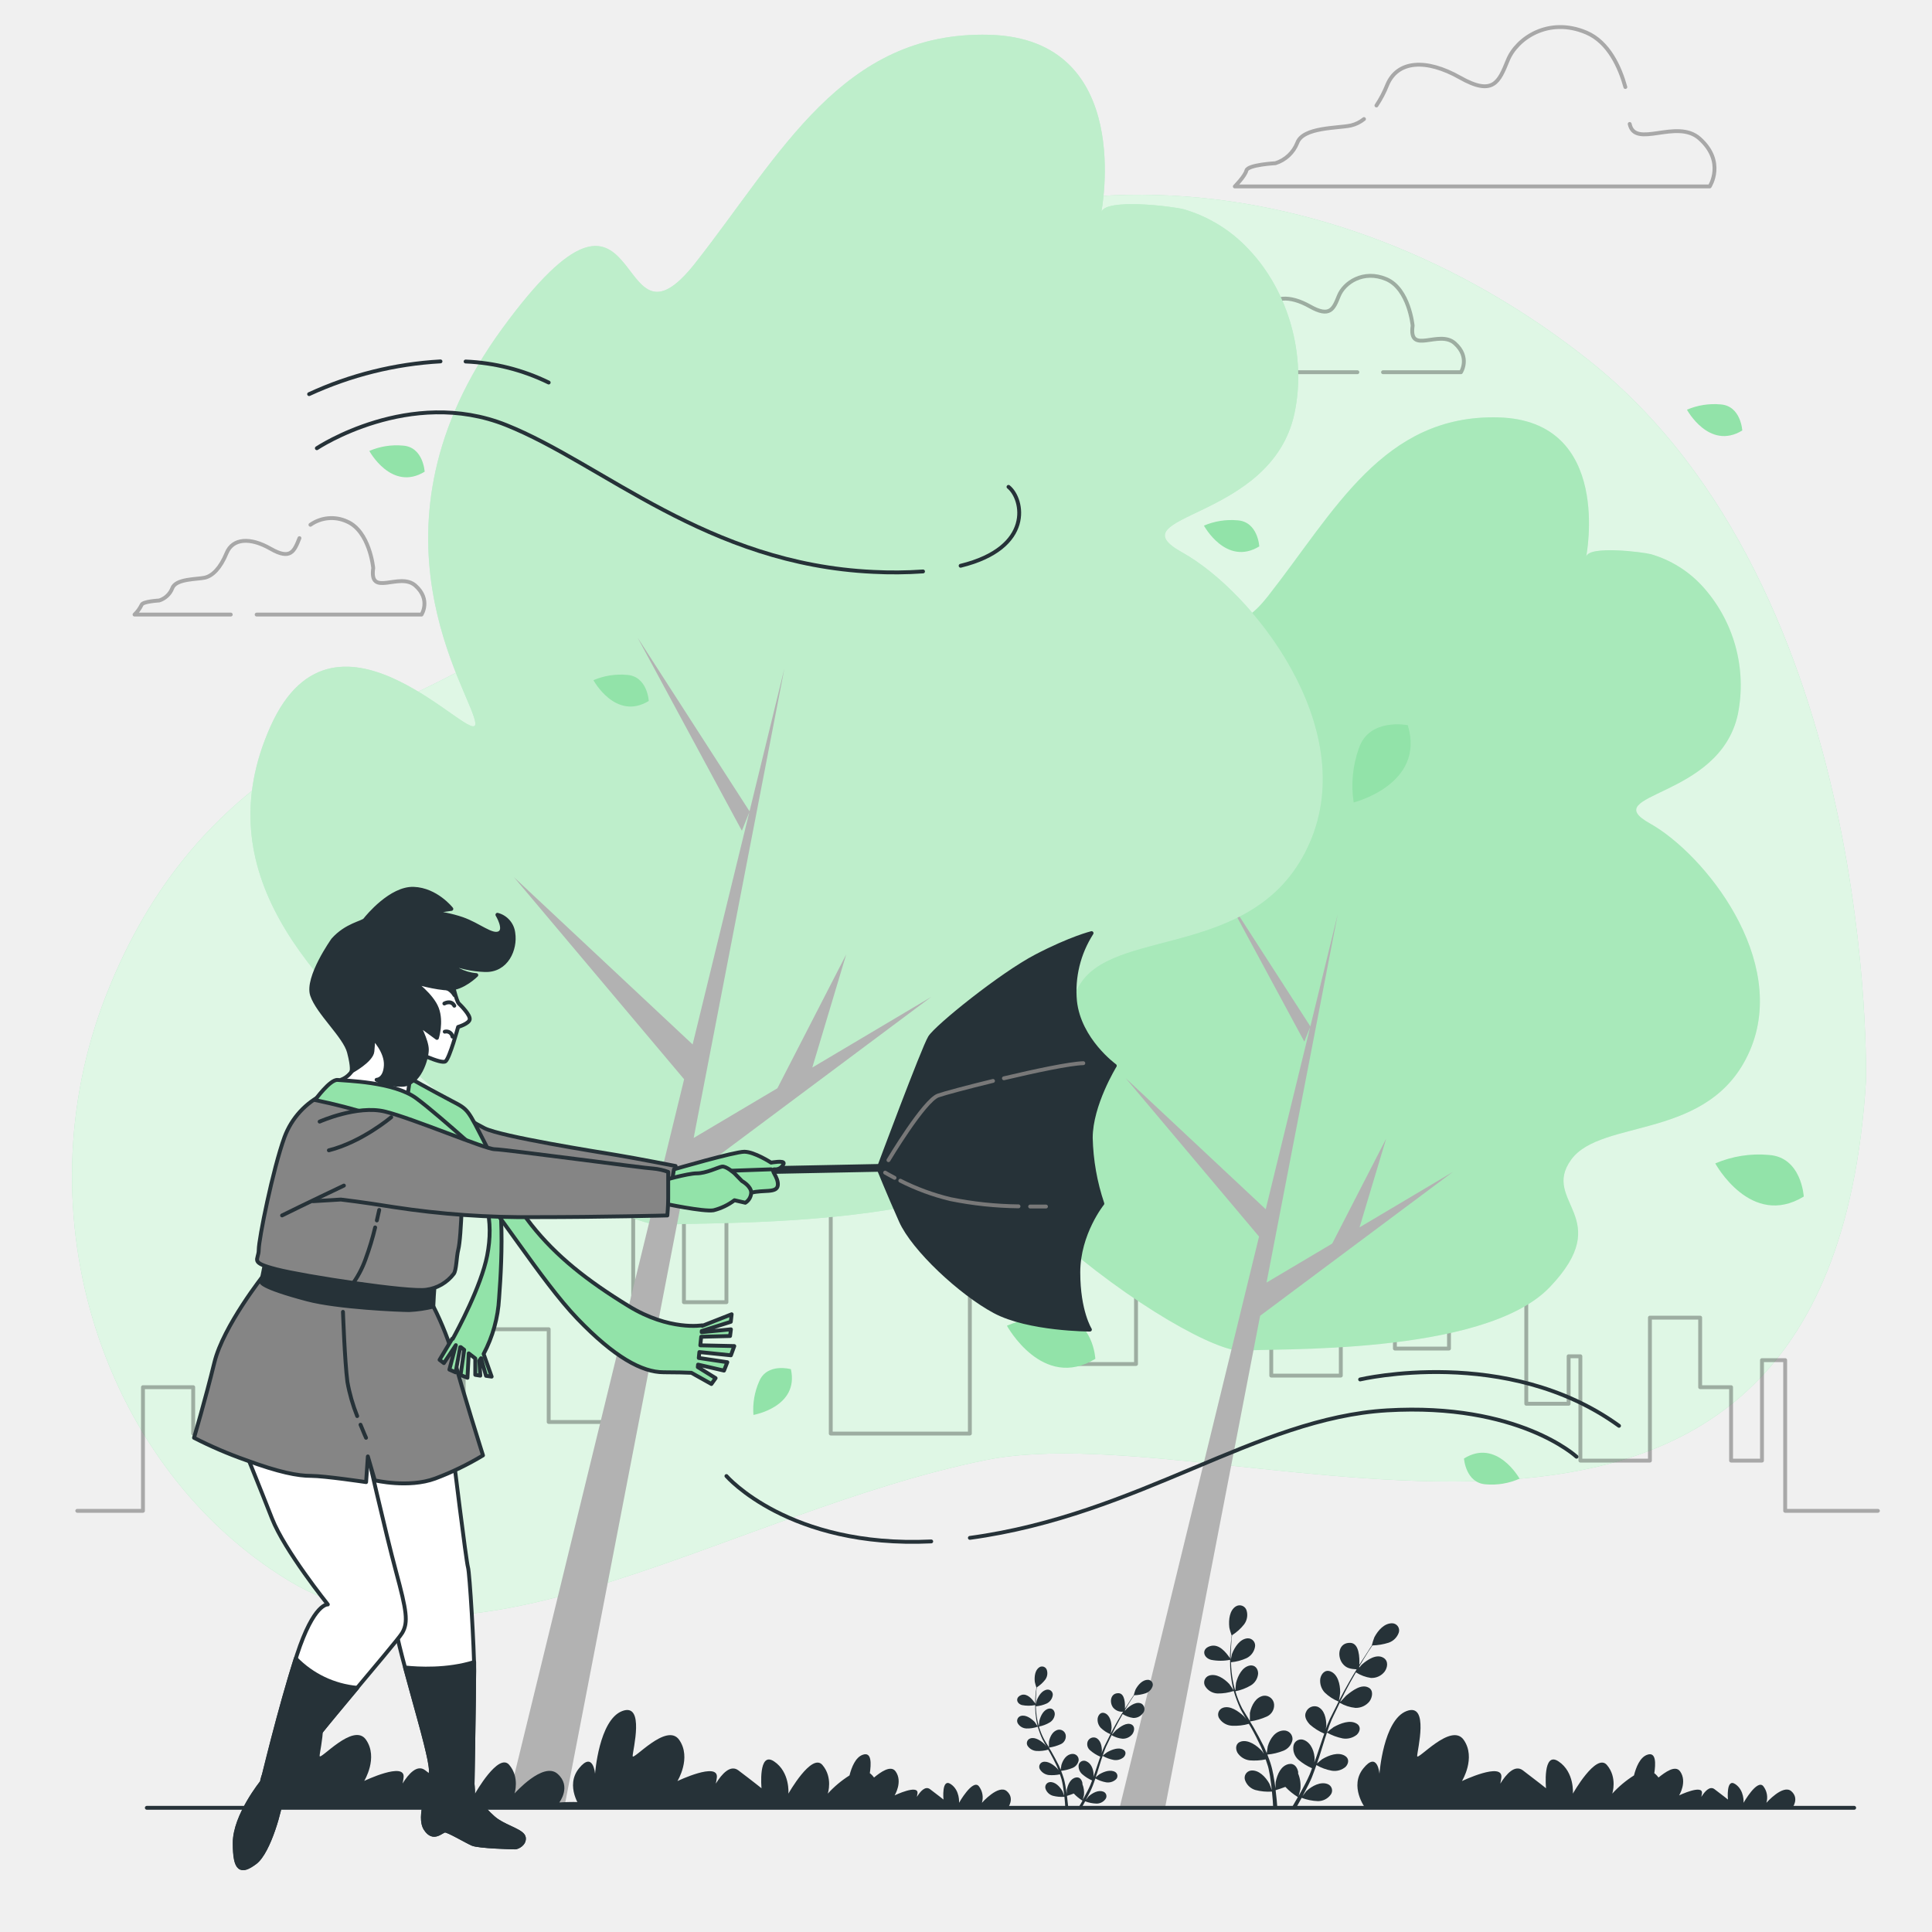
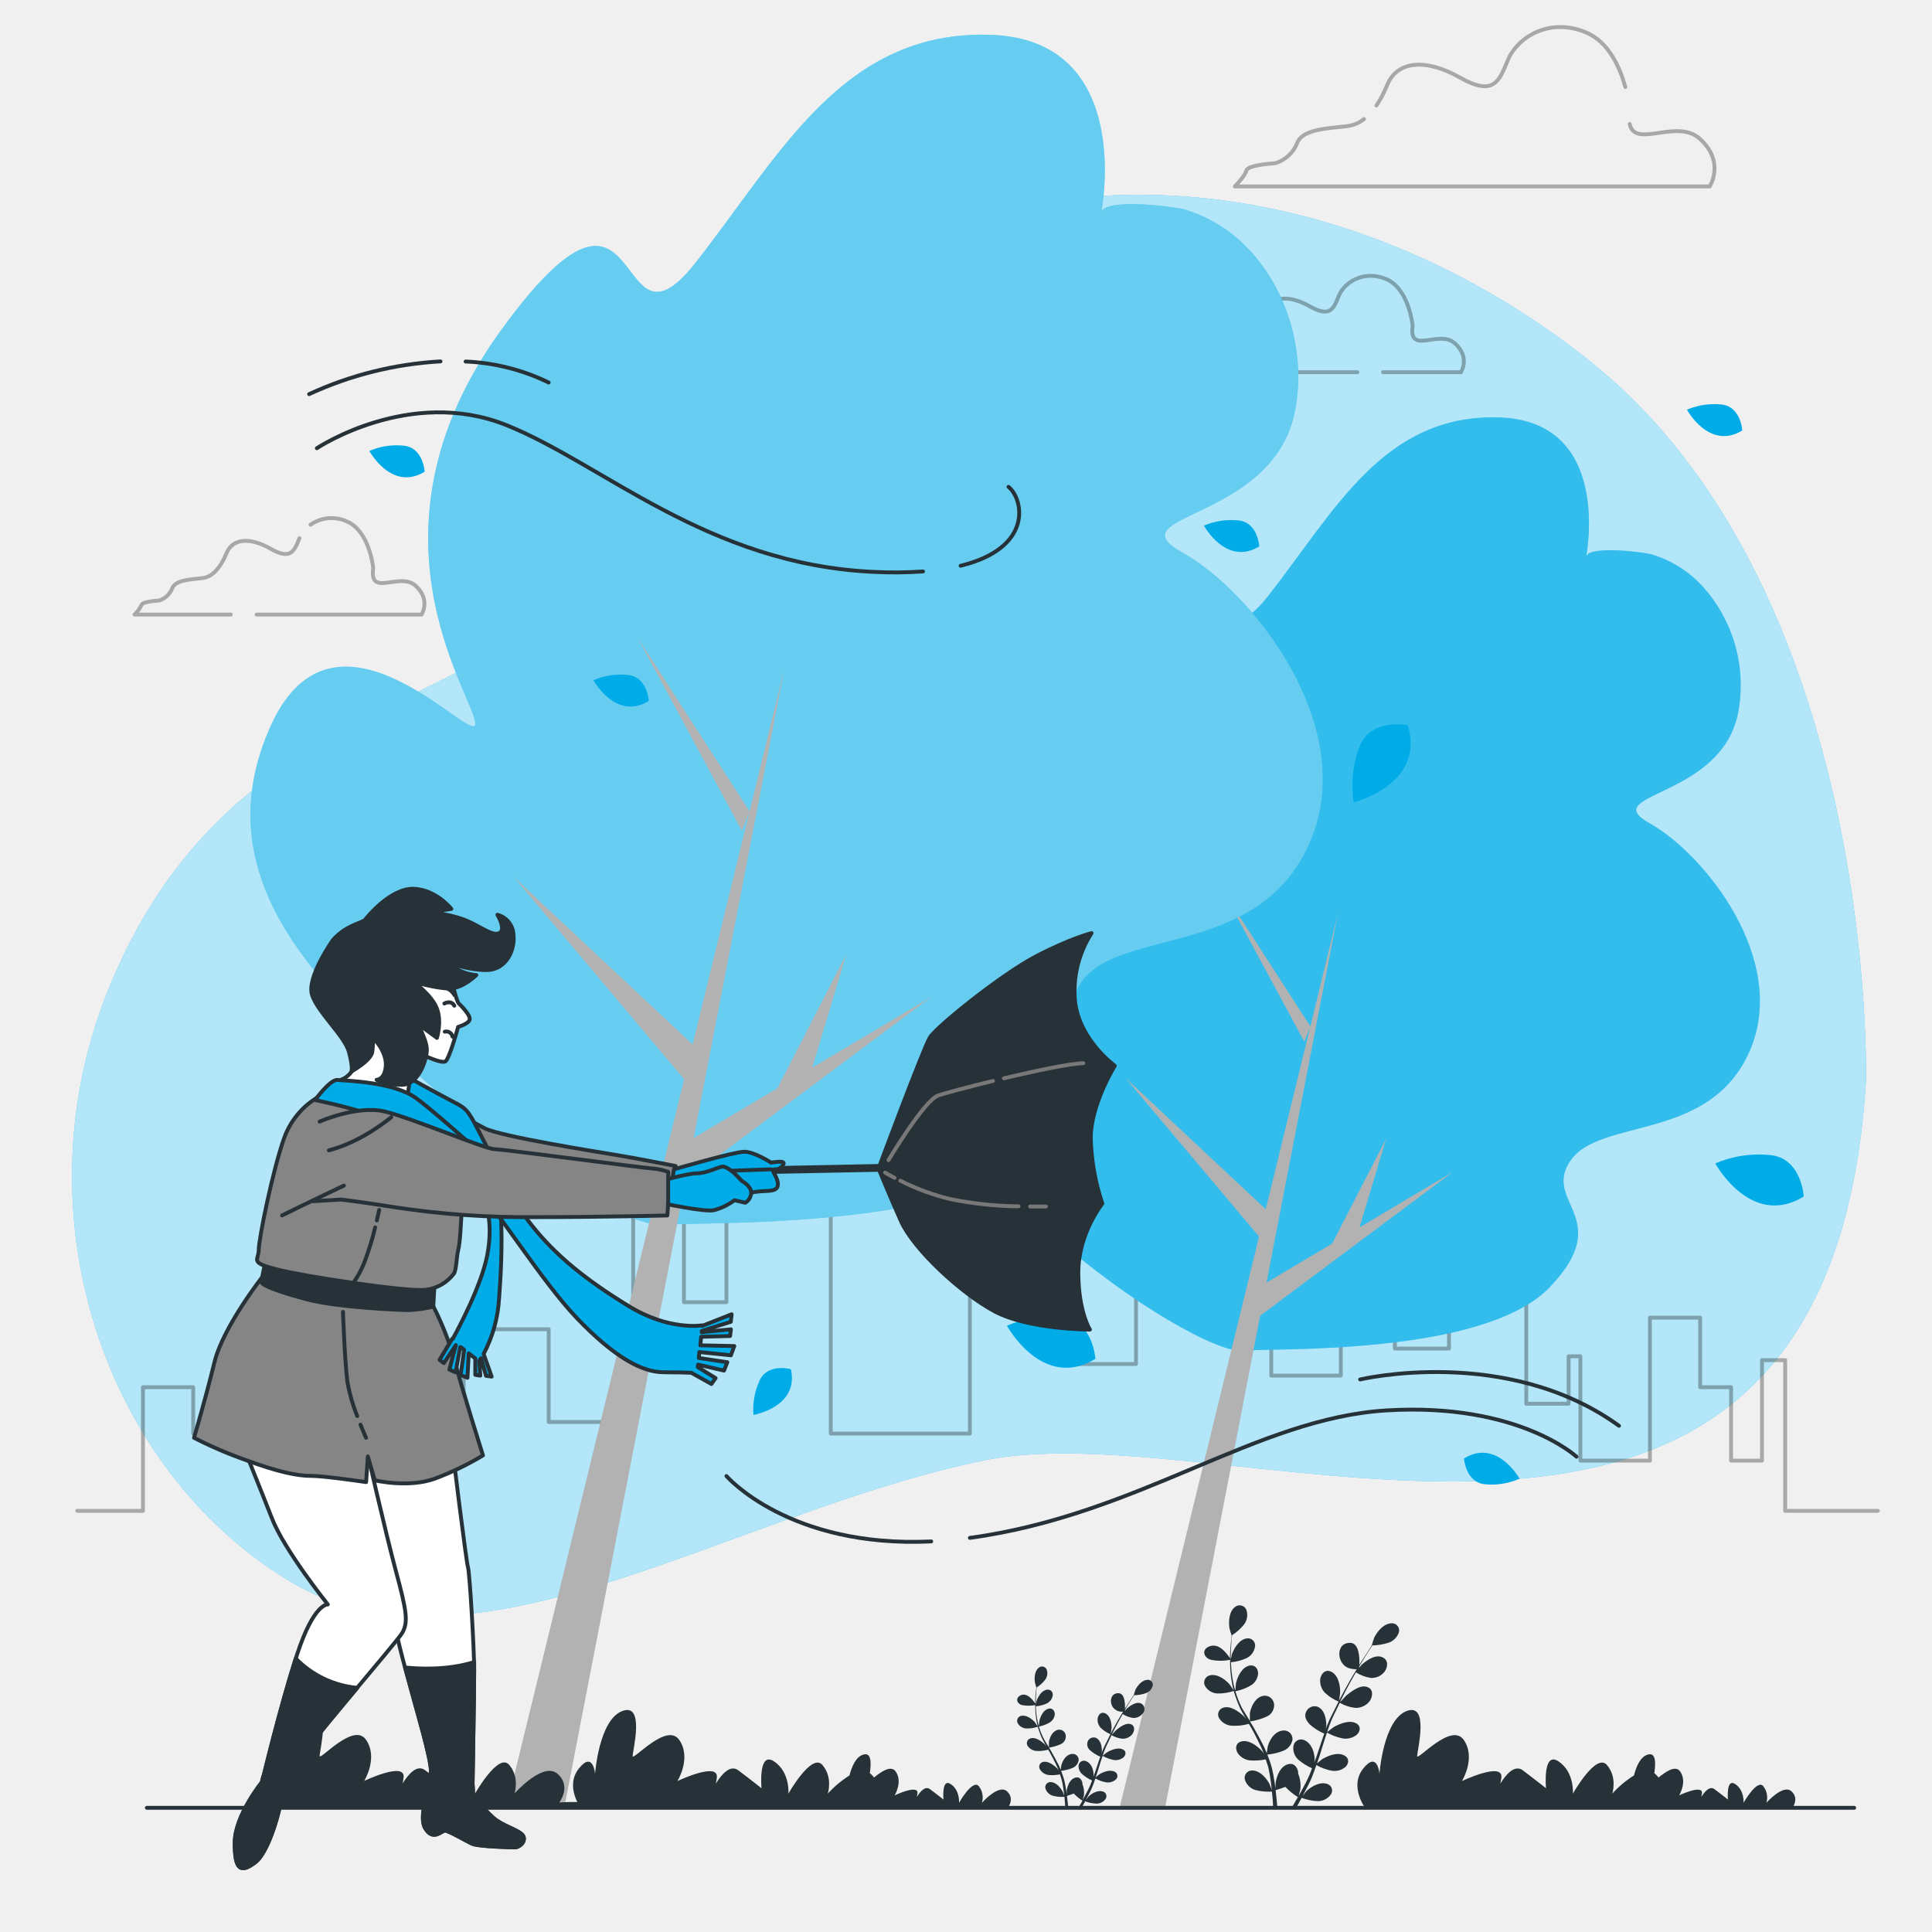
<svg xmlns="http://www.w3.org/2000/svg" viewBox="0 0 500 500">
  <g id="freepik--background-simple--inject-29">
-     <path d="M482.9,279.86S486.16,153,411.39,93.41c-66-52.57-158.54-62.14-222.49.6-22.79,22.35-35.79,60.67-64.08,76.46-31.73,17.71-74.37,29.12-97.16,86.61S27,380,74.61,409s114.93-17.79,180.33-31.11S473.08,437.41,482.9,279.86Z" style="fill:#92E3A9" />
+     <path d="M482.9,279.86S486.16,153,411.39,93.41c-66-52.57-158.54-62.14-222.49.6-22.79,22.35-35.79,60.67-64.08,76.46-31.73,17.71-74.37,29.12-97.16,86.61S27,380,74.61,409s114.93-17.79,180.33-31.11S473.08,437.41,482.9,279.86Z" style="fill:#00ace8" />
    <path d="M482.9,279.86S486.16,153,411.39,93.41c-66-52.57-158.54-62.14-222.49.6-22.79,22.35-35.79,60.67-64.08,76.46-31.73,17.71-74.37,29.12-97.16,86.61S27,380,74.61,409s114.93-17.79,180.33-31.11S473.08,437.41,482.9,279.86Z" style="fill:#fff;opacity:0.7" />
  </g>
  <g id="freepik--Buildings--inject-29">
    <polyline points="20 391 37 391 37 359 50 359 50 371 63 371 63 350 93 350 93 369 120 369 120 344 142 344 142 368 163.87 368 163.87 315 177 315 177 337 188 337 188 306 215 306 215 371 251 371 251 328 274 328 274 353 294 353 294 320 329 320 329 356 347 356 347 335 361 335 361 349 375 349 375 332 383 332 383 315 395 315 395 363.29 405.96 363.29 405.96 351 409 351 409 378 427 378 427 341 440 341 440 359 448 359 448 378 456 378 456 352 462 352 462 391 486 391" style="fill:none;stroke:#000;stroke-linecap:round;stroke-linejoin:round;opacity:0.3" />
  </g>
  <g id="freepik--Clouds--inject-29">
    <g style="opacity:0.3">
      <path d="M353,30.81a8.48,8.48,0,0,1-3.37,1.66c-3.38.75-12.4.38-13.9,4.51a9,9,0,0,1-5.64,5.26s-7.14.38-7.52,1.88-3,4.13-3,4.13H442.47s4.13-6.38-2.64-12.4c-5.91-5.26-16.72,2.72-18.07-3.77" style="fill:none;stroke:#000;stroke-linecap:round;stroke-linejoin:round" />
      <path d="M420.64,22.52c-1.37-4.95-4.25-11.62-10.12-14.1-9.77-4.13-18,1.51-20.29,7.14s-3.75,9.4-12.4,4.51S361.67,15.56,359,22a28.63,28.63,0,0,1-2.78,5.3" style="fill:none;stroke:#000;stroke-linecap:round;stroke-linejoin:round" />
      <path d="M66.42,159.05h42.67s2.5-3.87-1.59-7.5-12,3.18-10.91-4.55c0,0-.91-9.55-6.82-12.05a9.5,9.5,0,0,0-9.43.86" style="fill:none;stroke:#000;stroke-linecap:round;stroke-linejoin:round" />
      <path d="M77.5,139.27C76.14,142.68,75.23,145,70,142s-9.77-2.73-11.36,1.14S55,149.05,53,149.5s-7.5.23-8.41,2.73a5.4,5.4,0,0,1-3.4,3.18s-4.32.23-4.55,1.14a8.94,8.94,0,0,1-1.82,2.5H59.72" style="fill:none;stroke:#000;stroke-linecap:round;stroke-linejoin:round" />
      <path d="M357.93,96.33h20.16s2.5-3.86-1.6-7.5-12,3.19-10.9-4.54c0,0-.91-9.55-6.82-12.05s-10.91.91-12.28,4.32-2.27,5.68-7.5,2.73-9.77-2.73-11.36,1.13S324,86.33,322,86.79s-7.5.22-8.41,2.72a5.42,5.42,0,0,1-3.41,3.19s-4.32.22-4.55,1.13a8.59,8.59,0,0,1-1.82,2.5h47.48" style="fill:none;stroke:#000;stroke-linecap:round;stroke-linejoin:round" />
    </g>
  </g>
  <g id="freepik--Trees--inject-29">
-     <path d="M410.5,144.09s7.06-35.29-22.74-36.07-42.35,24.31-59.61,46.27-9.41-27.45-39.21,13.33-6.28,73.72-5.49,80-28.24-29-41.57.78,8.63,51.77,29.8,70.59,43.92,31.37,50.2,30.58,62,1.57,79.21-16.47-2.35-22,5.49-32.93,36.08-4.71,46.27-28.24S441.09,221,427,213.11s18-6.27,22.75-28.24a38.09,38.09,0,0,0-9.37-33.38,29.12,29.12,0,0,0-13.06-8.05C425.25,142.88,411.1,141.08,410.5,144.09Z" style="fill:#92E3A9" />
+     <path d="M410.5,144.09s7.06-35.29-22.74-36.07-42.35,24.31-59.61,46.27-9.41-27.45-39.21,13.33-6.28,73.72-5.49,80-28.24-29-41.57.78,8.63,51.77,29.8,70.59,43.92,31.37,50.2,30.58,62,1.57,79.21-16.47-2.35-22,5.49-32.93,36.08-4.71,46.27-28.24S441.09,221,427,213.11s18-6.27,22.75-28.24a38.09,38.09,0,0,0-9.37-33.38,29.12,29.12,0,0,0-13.06-8.05C425.25,142.88,411.1,141.08,410.5,144.09Z" style="fill:#00ace8" />
    <path d="M410.5,144.09s7.06-35.29-22.74-36.07-42.35,24.31-59.61,46.27-9.41-27.45-39.21,13.33-6.28,73.72-5.49,80-28.24-29-41.57.78,8.63,51.77,29.8,70.59,43.92,31.37,50.2,30.58,62,1.57,79.21-16.47-2.35-22,5.49-32.93,36.08-4.71,46.27-28.24S441.09,221,427,213.11s18-6.27,22.75-28.24a38.09,38.09,0,0,0-9.37-33.38,29.12,29.12,0,0,0-13.06-8.05C425.25,142.88,411.1,141.08,410.5,144.09Z" style="fill:#fff;opacity:0.2" />
    <polygon points="375.99 303.3 351.85 317.64 358.74 294.68 344.77 321.84 327.78 331.93 346.19 236.64 339.12 265.63 316.39 230.37 337.56 269.58 339.07 265.81 327.57 312.95 291.29 278.99 325.84 320.02 289.72 468 301.49 468 326.12 340.52 375.99 303.3" style="fill:#b2b2b2" />
-     <path d="M285,55s9-45-29-46-54,31-76,59-12-35-50,17-8,94-7,102-36-37-53,1,11,66,38,90,56,40,64,39,79,2,101-21-3-28,7-42,46-6,59-36-15-65-33-75,23-8,29-36c3.17-14.79-1.43-31.6-11.93-42.57A37.14,37.14,0,0,0,306.4,54.17C303.81,53.45,285.77,51.16,285,55Z" style="fill:#92E3A9" />
+     <path d="M285,55s9-45-29-46-54,31-76,59-12-35-50,17-8,94-7,102-36-37-53,1,11,66,38,90,56,40,64,39,79,2,101-21-3-28,7-42,46-6,59-36-15-65-33-75,23-8,29-36c3.17-14.79-1.43-31.6-11.93-42.57A37.14,37.14,0,0,0,306.4,54.17C303.81,53.45,285.77,51.16,285,55Z" style="fill:#00ace8" />
    <path d="M285,55s9-45-29-46-54,31-76,59-12-35-50,17-8,94-7,102-36-37-53,1,11,66,38,90,56,40,64,39,79,2,101-21-3-28,7-42,46-6,59-36-15-65-33-75,23-8,29-36c3.17-14.79-1.43-31.6-11.93-42.57A37.14,37.14,0,0,0,306.4,54.17C303.81,53.45,285.77,51.16,285,55Z" style="fill:#fff;opacity:0.4" />
    <polygon points="241 258 210.22 276.28 219 247 201.19 281.64 179.52 294.5 203 173 193.98 209.97 165 165 192 215 193.92 210.2 179.25 270.3 133 227 177.05 279.31 131 468 146 468 177.41 305.46 241 258" style="fill:#b2b2b2" />
  </g>
  <g id="freepik--Plants--inject-29">
    <line x1="38" y1="467.86" x2="479.86" y2="467.86" style="fill:none;stroke:#263238;stroke-linecap:round;stroke-linejoin:round" />
    <path d="M313.42,429.56a12.78,12.78,0,0,0,4.93,0c0,1.08,0,2.05.11,3.15a31.67,31.67,0,0,0,.77,4.71s0,.05,0,0c-.17-.29-1-1.5-1.09-1.61-1.39-1.47-3.41-2.77-5.24-2.17a1.89,1.89,0,0,0-.92,2.88,3.92,3.92,0,0,0,3.12,1.75,12.47,12.47,0,0,0,4.19-.65,33.81,33.81,0,0,0,1.7,4.59c.42.87,1.06,1.83,1.51,2.69a7.16,7.16,0,0,0-.58-.73c-1.42-1.32-3.57-2.85-5.42-2.2a1.85,1.85,0,0,0-.88,2.87,4.16,4.16,0,0,0,3.23,1.78,13.6,13.6,0,0,0,4.36-.49l.59,1c.92,1.63,1.76,3.3,2.56,5,.28.59.49,1.17.71,1.76-.06-.11-.37-.61-.42-.66-1.31-1.49-3.6-3.09-5.5-2.52-1.36.42-1.49,1.78-.91,2.87a4.38,4.38,0,0,0,3.17,2,14.57,14.57,0,0,0,4.15-.25c.19.52.44,1.27.58,1.75a10.23,10.23,0,0,1,.28,1.21c.08.42.17.82.23,1.2.12.72.24,1.63.32,2.27s.12,1,.17,1.53c-.08-.3-.57-1.58-.63-1.69-1-1.79-2.77-3.58-4.72-3.39a1.89,1.89,0,0,0-1.53,2.62,4.05,4.05,0,0,0,2.66,2.43,13.4,13.4,0,0,0,4.26.4c.08.72.16,1.68.21,2.36s.07,1.08.1,1.7l1.08.11c-.05-.7-.08-1.14-.15-1.9s-.19-1.81-.29-2.63c.85-.26,1.69-.53,2.52-.86a15.54,15.54,0,0,0,3.24,2.64c-.39.69-.8,1.39-1.19,2.06-.22.36-.41.69-.62,1l1.14.12.37-.66c.44-.76.86-1.55,1.28-2.32a13.2,13.2,0,0,0,4.19.85,4.07,4.07,0,0,0,3.26-1.58,1.79,1.79,0,0,0-.74-2.84c-1.8-.69-4,.45-5.47,1.81-.09.08-.85,1.08-1,1.3l.52-1c.34-.69.72-1.37,1.07-2.07.17-.34.33-.72.51-1.08s.32-.75.47-1.13c.36-.89.66-1.83,1-2.74a12.33,12.33,0,0,0,4,1.46,4.38,4.38,0,0,0,3.56-1c.84-.88,1-2.19-.21-2.88-1.7-1-4.05-.17-5.83.88a16.16,16.16,0,0,0-1.35,1.13c.13-.53.37-1.08.55-1.64.51-1.62,1-3.26,1.52-4.88.16-.49.32-1,.5-1.48a13.78,13.78,0,0,0,4.06,1.51,4.62,4.62,0,0,0,3.66-.95c.89-.85,1.15-2.19-.08-2.9-1.7-1-4.11-.08-5.93.93-.14.08-1.4,1.06-1.66,1.3a30.92,30.92,0,0,1,1.16-3.21c.65-1.47,1.44-2.93,2.09-4.4a10,10,0,0,0,4.07,1.33,4.51,4.51,0,0,0,3.62-1.66c.78-1.07,1.12-2.91-.24-3.6-1.88-1-4.2.81-5.8,2.1-.11.09-1.17,1.3-1.41,1.52,0,0-.11,0-.09-.05.78-1.62,1.68-3.32,2.55-4.9.5-.92,1-1.73,1.49-2.61a9.74,9.74,0,0,0,3.89,1.45,4.22,4.22,0,0,0,3.55-1.65c.78-1.1,1-2.73-.27-3.54-1.81-1.13-4.15.43-5.63,1.73-.05.05-.59.69-.68.78a.68.68,0,0,1,0-.27,1.55,1.55,0,0,1,.15-.28c.69-1.16,1.47-2.45,2.18-3.56.4-.63.67-1,1.07-1.62a15.4,15.4,0,0,0,4.21-.71,4.24,4.24,0,0,0,2.61-2.57,1.84,1.84,0,0,0-1.72-2.46c-2,0-3.59,1.76-4.58,3.61a17.47,17.47,0,0,0-.66,2.08c0,.22.05,0,0,.06-.38.56-.66.94-1,1.53-.73,1.09-1.51,2.38-2.24,3.48.09-1.78,0-5.59-2.31-5.69-3.07-.14-3.51,3.37-2.08,5.29,1,1.35,2.24,1.46,3.7,1.57-.67,1.07-1.27,2.09-1.92,3.23-.89,1.57-1.83,3.25-2.66,4.88,0,0,0,.05,0,0,.09-.35.33-2,.32-2.17,0-2.13-.63-4.72-2.56-5.43-1.39-.51-2.35.65-2.59,1.89a4.43,4.43,0,0,0,1.13,3.58,11.28,11.28,0,0,0,3.6,2.35c-.7,1.52-1.53,3-2.26,4.52-.41.86-.72,1.71-1.06,2.57a7.94,7.94,0,0,0,.15-.81c0-1.9-.47-4.18-2.26-4.94a2.4,2.4,0,0,0-3,1.38c-.55,1.11.12,2.29,1,3.23a13.74,13.74,0,0,0,3.73,2.35c-.1.34-.24.67-.35,1-.57,1.6-1.07,3.23-1.63,4.83-.19.56-.42,1.1-.6,1.65,0-.12.09-.66.09-.72,0-2-.85-4.29-2.67-5.07a2,2,0,0,0-2.81,1.44A4,4,0,0,0,336,455.4a14.18,14.18,0,0,0,3.55,2.22c-.17.51-.44,1.21-.63,1.66s-.31.73-.5,1.1-.35.74-.53,1.07l-1.06,2c-.3.56-.47.87-.74,1.34.1-.32.43-1.58.45-1.73a8.47,8.47,0,0,0-.58-4.07c-.05-.15.05-.3,0-.45-.25-1.18-1-2.3-2.44-2-2,.42-2.95,2.61-3.37,4.62,0,.12-.08,1.37-.07,1.65-.06-.35-.09-.73-.15-1.12-.11-.77-.24-1.55-.38-2.34-.08-.38-.17-.79-.25-1.19s-.2-.81-.31-1.22c-.27-1-.66-1.92-1-2.86a14.75,14.75,0,0,0,4.17-1,3.79,3.79,0,0,0,2.33-2.8,2.19,2.19,0,0,0-2.33-2.43c-2.08.12-3.44,2-4.07,4.11,0,.14-.24,1.46-.26,1.76-.25-.56-.45-1.14-.74-1.72-.85-1.68-1.74-3.35-2.69-5-.3-.5-.62-1-.9-1.5a16.22,16.22,0,0,0,4.37-1.27,3.2,3.2,0,0,0,1.87-3.08,2.44,2.44,0,0,0-2.67-2.3c-2,.31-3.17,2.36-3.6,4.46,0,.15,0,1.72,0,2.07-.61-1-1.38-2.21-2-3.26a25.55,25.55,0,0,1-1.75-4.42,12.62,12.62,0,0,0,4-1.52,3.91,3.91,0,0,0,1.88-3.08c0-1.23-.83-2.32-2.2-2.05-1.89.38-3,2.53-3.52,4.49,0,.13-.15,1.52-.17,1.81,0,0-.09.08-.1,0a29.4,29.4,0,0,1-.87-4.64c-.1-.88-.13-1.65-.16-2.52a12.35,12.35,0,0,0,4-1.05,4,4,0,0,0,2.2-2.86,1.86,1.86,0,0,0-1.95-2.28c-1.92.16-3.29,2.21-4,4.06,0,.1-.27,1.23-.31,1.47,0-.3,0-.75,0-1.07,0-1.19.08-2.45.17-3.59,0-.65.1-1.08.18-1.69a12.22,12.22,0,0,0,3.1-2.79,4.05,4.05,0,0,0,.66-3.55,1.87,1.87,0,0,0-2.79-1.11c-1.62,1-1.92,3.44-1.69,5.46,0,.17.47,1.81.57,2s.05,0,.05,0c-.05.6-.13,1-.19,1.63-.11,1.15-.22,2.4-.26,3.59,0,.22,0,.53,0,.73-1.1-1.62-2.82-3.68-4.93-3.18C310.84,426.59,311.31,429,313.42,429.56Z" style="fill:#263238" />
    <path d="M264.48,441.27a8.85,8.85,0,0,0,3.44,0c0,.75,0,1.42.07,2.2a23.36,23.36,0,0,0,.54,3.28,0,0,0,0,1,0,0c-.12-.2-.69-1.05-.76-1.12-1-1-2.38-1.94-3.66-1.52a1.32,1.32,0,0,0-.64,2,2.74,2.74,0,0,0,2.17,1.22,8.27,8.27,0,0,0,2.93-.46,23.37,23.37,0,0,0,1.19,3.21c.29.61.74,1.28,1.05,1.88-.05-.09-.37-.48-.4-.51-1-.92-2.5-2-3.79-1.54a1.3,1.3,0,0,0-.62,2,3,3,0,0,0,2.27,1.24,9.26,9.26,0,0,0,3-.34q.22.36.42.72c.64,1.14,1.23,2.3,1.78,3.47.2.42.35.82.5,1.23,0-.08-.26-.42-.29-.46-.92-1-2.51-2.15-3.84-1.76a1.3,1.3,0,0,0-.64,2,3.08,3.08,0,0,0,2.22,1.37,10.1,10.1,0,0,0,2.89-.18c.13.36.31.89.4,1.23a6.31,6.31,0,0,1,.2.84c.06.29.12.57.16.83.08.51.17,1.14.23,1.59s.08.69.11,1.07a11.85,11.85,0,0,0-.44-1.19c-.7-1.24-1.93-2.49-3.29-2.36a1.32,1.32,0,0,0-1.06,1.83,2.84,2.84,0,0,0,1.85,1.7,9.16,9.16,0,0,0,3,.27c.06.51.11,1.18.15,1.65s.05.75.07,1.19l.75.08c0-.49-.05-.8-.1-1.33s-.14-1.27-.21-1.83c.6-.18,1.19-.38,1.76-.61a11.15,11.15,0,0,0,2.26,1.85c-.27.47-.55,1-.83,1.43l-.43.74.8.08.26-.46c.3-.53.59-1.08.89-1.62a8.89,8.89,0,0,0,2.93.59,2.82,2.82,0,0,0,2.27-1.1,1.25,1.25,0,0,0-.52-2c-1.25-.48-2.78.31-3.82,1.27-.06.05-.59.74-.69.9l.36-.69.75-1.44c.12-.24.23-.5.35-.75s.23-.52.33-.79c.25-.62.46-1.28.68-1.91a8.62,8.62,0,0,0,2.76,1,3.07,3.07,0,0,0,2.49-.69,1.21,1.21,0,0,0-.15-2c-1.18-.67-2.83-.12-4.07.62a10.69,10.69,0,0,0-.94.78c.09-.37.25-.75.38-1.14.36-1.13.69-2.28,1.06-3.41.12-.34.23-.69.35-1a9.48,9.48,0,0,0,2.84,1.05,3.2,3.2,0,0,0,2.55-.66c.62-.59.8-1.53-.05-2-1.19-.68-2.88-.06-4.15.65-.09.05-1,.74-1.16.9a22.46,22.46,0,0,1,.82-2.24c.45-1,1-2,1.46-3.07a6.76,6.76,0,0,0,2.83.93,3.13,3.13,0,0,0,2.53-1.16c.55-.74.78-2-.16-2.51-1.32-.66-2.93.56-4.05,1.46-.08.06-.82.91-1,1.07,0,0-.08,0-.06,0,.54-1.13,1.18-2.31,1.78-3.42.35-.64.68-1.21,1-1.82a6.82,6.82,0,0,0,2.71,1,2.94,2.94,0,0,0,2.48-1.15,1.67,1.67,0,0,0-.19-2.47c-1.26-.79-2.89.3-3.92,1.21,0,0-.41.48-.48.54a.43.43,0,0,1,0-.19.93.93,0,0,1,.11-.19c.48-.82,1-1.71,1.52-2.49.28-.44.46-.72.75-1.13a10.46,10.46,0,0,0,2.93-.5,2.89,2.89,0,0,0,1.82-1.79,1.27,1.27,0,0,0-1.19-1.71c-1.37,0-2.51,1.23-3.2,2.51a11.89,11.89,0,0,0-.46,1.46c0,.15,0,0,0,0-.26.39-.46.66-.73,1.07-.51.76-1.06,1.65-1.56,2.43.06-1.25,0-3.91-1.62-4-2.14-.09-2.45,2.36-1.45,3.7a3,3,0,0,0,2.58,1.09c-.46.75-.88,1.46-1.34,2.25-.62,1.1-1.27,2.27-1.85,3.41l0,0c.07-.25.23-1.41.23-1.52,0-1.48-.45-3.29-1.79-3.78-1-.36-1.64.45-1.81,1.31a3.07,3.07,0,0,0,.79,2.5,7.85,7.85,0,0,0,2.51,1.64c-.49,1.06-1.07,2.11-1.57,3.16-.29.6-.51,1.19-.74,1.79,0-.09.1-.51.1-.56,0-1.33-.33-2.92-1.58-3.45a1.67,1.67,0,0,0-2.12,1,2.07,2.07,0,0,0,.68,2.26,9.76,9.76,0,0,0,2.61,1.63c-.07.24-.17.48-.25.71-.4,1.12-.74,2.25-1.13,3.37-.14.39-.3.77-.42,1.15,0-.08.06-.45.06-.5,0-1.39-.59-3-1.87-3.54a1.39,1.39,0,0,0-2,1,2.74,2.74,0,0,0,1,2.4,10,10,0,0,0,2.48,1.56c-.12.35-.31.84-.44,1.15s-.22.52-.35.77-.25.52-.37.75l-.74,1.4c-.21.39-.33.6-.52.93.07-.22.31-1.1.32-1.21a6,6,0,0,0-.4-2.84c0-.1,0-.21,0-.31-.18-.83-.71-1.61-1.71-1.4-1.39.29-2.06,1.82-2.35,3.22,0,.08,0,1,0,1.15,0-.24-.06-.51-.1-.78-.08-.54-.17-1.08-.27-1.63-.05-.27-.12-.55-.17-.83s-.14-.57-.22-.86c-.19-.67-.46-1.34-.7-2a10.78,10.78,0,0,0,2.92-.73,2.62,2.62,0,0,0,1.62-1.95,1.53,1.53,0,0,0-1.63-1.7c-1.45.08-2.39,1.4-2.83,2.87,0,.09-.17,1-.19,1.23-.17-.39-.31-.8-.51-1.2-.6-1.17-1.22-2.34-1.88-3.48-.21-.35-.44-.7-.63-1.05a11.44,11.44,0,0,0,3.05-.89,2.22,2.22,0,0,0,1.3-2.15,1.69,1.69,0,0,0-1.86-1.6c-1.42.21-2.21,1.65-2.51,3.11,0,.11,0,1.2,0,1.44-.43-.71-1-1.54-1.36-2.27a17.76,17.76,0,0,1-1.23-3.09,8.46,8.46,0,0,0,2.79-1.06,2.72,2.72,0,0,0,1.32-2.14c0-.87-.58-1.63-1.54-1.44-1.32.27-2.1,1.77-2.46,3.14,0,.09-.1,1.06-.12,1.26,0,0-.05.05-.06,0a21,21,0,0,1-.61-3.24c-.07-.62-.09-1.15-.11-1.76a8.56,8.56,0,0,0,2.82-.73,2.84,2.84,0,0,0,1.53-2,1.3,1.3,0,0,0-1.36-1.59c-1.34.12-2.29,1.54-2.78,2.84,0,.07-.19.86-.22,1,0-.21,0-.52,0-.75,0-.83.06-1.7.12-2.5,0-.45.07-.75.13-1.18a8.43,8.43,0,0,0,2.16-1.95,2.8,2.8,0,0,0,.46-2.47,1.3,1.3,0,0,0-1.95-.78c-1.13.73-1.34,2.41-1.18,3.81,0,.12.34,1.26.4,1.4s0,0,0,0c0,.41-.09.7-.14,1.13-.08.8-.15,1.68-.17,2.51,0,.15,0,.37,0,.51-.77-1.13-2-2.57-3.44-2.22C262.68,439.2,263,440.86,264.48,441.27Z" style="fill:#263238" />
    <path d="M264.84,467.86a25.61,25.61,0,0,0-4,0s1.88-2.42-.27-4.3-6.45,3-6.45,3a4.76,4.76,0,0,0-.81-4.31c-1.61-1.88-5.11,4.31-5.11,4.31s.27-3.23-2.15-4.84-1.88,4-1.88,4-1.34-1.08-3.49-2.69c-1.21-.9-2.49.55-3.39,2,.06-.28.12-.58.16-.92.27-2.42-5.92.53-5.92.53s2.16-3.49.27-6.18c-1.25-1.8-4,.24-5.6,1.56a5.52,5.52,0,0,0-.84-.93,2,2,0,0,0-.25-.18c.34-2.33.57-5.71-1.91-4.75-1.78.68-2.79,3.11-3.35,5.32a27.17,27.17,0,0,0-5.62,4.71s1.39-4.17-1.39-7.42-8.8,7.42-8.8,7.42.46-5.56-3.71-8.34-3.25,6.95-3.25,6.95-2.31-1.86-6-4.64c-2.07-1.55-4.28.94-5.83,3.44a15.2,15.2,0,0,0,.27-1.58c.46-4.17-10.2.92-10.2.92s3.71-6,.46-10.66-12.05,5.57-12.05,4.18S167,440.51,161,442.83,154,459.05,154,459.05s-.47-6-4.17-1.39.46,10.2.46,10.2Z" style="fill:#263238" />
    <path d="M154.66,467.86c-.62-.34-1.18-.67-1.57-.93-1.39-.93-8.34-.46-8.34-.46s3.24-4.17-.47-7.42-11.12,5.1-11.12,5.1,1.39-4.17-1.39-7.42-8.81,7.42-8.81,7.42.47-5.56-3.71-8.34-3.24,6.95-3.24,6.95-2.32-1.86-6-4.64c-2.06-1.55-4.27.94-5.82,3.44a13,13,0,0,0,.26-1.58c.47-4.17-10.19.92-10.19.92s3.7-6,.46-10.66-12,5.57-12,4.18,3.24-13.91-2.78-11.59-7,16.22-7,16.22-.46-6-4.17-1.39.47,10.2.47,10.2Z" style="fill:#263238" />
    <path d="M467.86,467.86a25.73,25.73,0,0,0-4,0s1.88-2.42-.27-4.3-6.45,3-6.45,3a4.76,4.76,0,0,0-.81-4.31c-1.61-1.88-5.1,4.31-5.1,4.31s.27-3.23-2.15-4.84-1.89,4-1.89,4-1.34-1.08-3.49-2.69c-1.2-.9-2.49.55-3.39,2a7.29,7.29,0,0,0,.16-.92c.27-2.42-5.91.53-5.91.53s2.15-3.49.27-6.18c-1.26-1.8-3.95.24-5.61,1.56a5.52,5.52,0,0,0-.84-.93,1.44,1.44,0,0,0-.25-.18c.35-2.33.57-5.71-1.91-4.75-1.78.68-2.79,3.11-3.35,5.32a27.17,27.17,0,0,0-5.62,4.71s1.4-4.17-1.39-7.42-8.8,7.42-8.8,7.42.46-5.56-3.71-8.34-3.24,6.95-3.24,6.95-2.32-1.86-6-4.64c-2.07-1.55-4.28.94-5.83,3.44a15.2,15.2,0,0,0,.27-1.58c.46-4.17-10.2.92-10.2.92s3.71-6,.46-10.66-12.05,5.57-12.05,4.18S370,440.51,364,442.83s-7,16.22-7,16.22-.46-6-4.17-1.39.46,10.2.46,10.2Z" style="fill:#263238" />
  </g>
  <g id="freepik--Leaves--inject-29">
-     <path d="M364.33,187.67s-10-2-12.66,6a28.62,28.62,0,0,0-1.34,14S369,203,364.33,187.67Z" style="fill:#92E3A9" />
-     <path d="M466.81,309.67s-.55-10.18-9-10.77a28.68,28.68,0,0,0-13.9,2.19S453.12,318,466.81,309.67Z" style="fill:#92E3A9" />
-     <path d="M283.48,351.67s-.56-10.18-9-10.77a28.66,28.66,0,0,0-13.89,2.19S269.79,360,283.48,351.67Z" style="fill:#92E3A9" />
-     <path d="M167.9,181.41s-.34-6.38-5.62-6.75a18,18,0,0,0-8.7,1.37S159.32,186.63,167.9,181.41Z" style="fill:#92E3A9" />
-     <path d="M325.9,141.41s-.34-6.38-5.62-6.75a18,18,0,0,0-8.7,1.37S317.32,146.63,325.9,141.41Z" style="fill:#92E3A9" />
-     <path d="M450.9,111.41s-.34-6.38-5.62-6.75a18,18,0,0,0-8.7,1.37S442.32,116.63,450.9,111.41Z" style="fill:#92E3A9" />
-     <path d="M109.9,122.08s-.34-6.39-5.62-6.76a17.87,17.87,0,0,0-8.7,1.38S101.32,127.3,109.9,122.08Z" style="fill:#92E3A9" />
-     <path d="M378.88,377.46s.42,6.38,5.69,6.69a17.81,17.81,0,0,0,8.69-1.47S387.4,372.15,378.88,377.46Z" style="fill:#92E3A9" />
-     <path d="M204.68,354.34s-6.16-1.72-8.2,3.15a18,18,0,0,0-1.49,8.69S206.88,364.14,204.68,354.34Z" style="fill:#92E3A9" />
+     <path d="M364.33,187.67s-10-2-12.66,6a28.62,28.62,0,0,0-1.34,14S369,203,364.33,187.67Z" style="fill:#00ace8" />
+     <path d="M466.81,309.67s-.55-10.18-9-10.77a28.68,28.68,0,0,0-13.9,2.19S453.12,318,466.81,309.67Z" style="fill:#00ace8" />
+     <path d="M283.48,351.67s-.56-10.18-9-10.77a28.66,28.66,0,0,0-13.89,2.19S269.79,360,283.48,351.67Z" style="fill:#00ace8" />
+     <path d="M167.9,181.41s-.34-6.38-5.62-6.75a18,18,0,0,0-8.7,1.37S159.32,186.63,167.9,181.41Z" style="fill:#00ace8" />
+     <path d="M325.9,141.41s-.34-6.38-5.62-6.75a18,18,0,0,0-8.7,1.37S317.32,146.63,325.9,141.41Z" style="fill:#00ace8" />
+     <path d="M450.9,111.41s-.34-6.38-5.62-6.75a18,18,0,0,0-8.7,1.37S442.32,116.63,450.9,111.41Z" style="fill:#00ace8" />
+     <path d="M109.9,122.08s-.34-6.39-5.62-6.76a17.87,17.87,0,0,0-8.7,1.38S101.32,127.3,109.9,122.08Z" style="fill:#00ace8" />
+     <path d="M378.88,377.46s.42,6.38,5.69,6.69a17.81,17.81,0,0,0,8.69-1.47S387.4,372.15,378.88,377.46Z" style="fill:#00ace8" />
+     <path d="M204.68,354.34s-6.16-1.72-8.2,3.15a18,18,0,0,0-1.49,8.69S206.88,364.14,204.68,354.34Z" style="fill:#00ace8" />
  </g>
  <g id="freepik--Character--inject-29">
    <path d="M117.21,376s3.45,28.22,3.9,29.6,1.61,21.11,1.61,26.85-.46,31.89-.46,31.89,3.67,5.05,6.43,6.89,6.65,2.75,6.88,4.36-1.61,2.52-2.29,2.52-9.41-.23-11-.92-6.19-3.44-7.11-3.44-3,2.75-5.05-.46,1.15-10.09,1.38-14.91-9.64-34.19-9.64-40.85A116.42,116.42,0,0,0,100,400.09c-.23-.92-5.73-25.24-5.5-26.62S111,371.18,111,371.18Z" style="fill:#fff;stroke:#263238;stroke-linecap:round;stroke-linejoin:round" />
    <path d="M133.28,478.11c.68,0,2.52-.92,2.29-2.52s-4.13-2.53-6.88-4.36-6.43-6.89-6.43-6.89.46-26.16.46-31.89c0-.62,0-1.41,0-2.31-7,2.19-14.52,1.76-17.88,1.4,2.88,10.77,6.82,23.77,6.68,26.84-.23,4.82-3.45,11.7-1.38,14.91s4.13.46,5.05.46,5.51,2.75,7.11,3.44S132.59,478.11,133.28,478.11Z" style="fill:#263238;stroke:#263238;stroke-linecap:round;stroke-linejoin:round" />
    <path d="M94.5,373.47s5.27,23.18,8,33.28,3.21,13.08,1.6,15.83S77.29,454,75.91,457.92s-3.21,6-3.21,7.8S69.71,479.26,66,482s-5.27,2.07-5.27-5.05,7.11-15.83,7.11-15.83,4.59-19.27,9-32.81,8-13.08,8-13.08S73.62,401.24,70.4,393s-8-20-8-20Z" style="fill:#fff;stroke:#263238;stroke-linecap:round;stroke-linejoin:round" />
    <path d="M76.54,429.22c-4.27,13.47-8.66,31.91-8.66,31.91s-7.11,8.72-7.11,15.83,1.6,7.81,5.27,5.05,6.66-14.45,6.66-16.29,1.83-3.9,3.21-7.8c.78-2.2,9.12-12.25,16.55-21.11A25.4,25.4,0,0,1,76.54,429.22Z" style="fill:#263238;stroke:#263238;stroke-linecap:round;stroke-linejoin:round" />
    <path d="M68.34,329.88s-10.56,13.3-12.85,22.71-5.28,19.51-5.28,19.51a107.93,107.93,0,0,0,13.31,5.73c8.72,3.22,13.54,4.13,17,4.13s14.23,1.61,14.23,1.61l.45-6.65L97,383.11s8.72,2.07,15.6-.46a74.6,74.6,0,0,0,12.4-6s-5.74-18.13-7.35-24.56a78.41,78.41,0,0,0-5.5-14s-14.46-1.38-16.76-1.84-11.47-1.38-14.22-2.52S68.34,329.88,68.34,329.88Z" style="fill:#858585;stroke:#263238;stroke-linecap:round;stroke-linejoin:round" />
    <path d="M93.3,368.71c.8,2,1.43,3.39,1.43,3.39" style="fill:none;stroke:#263238;stroke-linecap:round;stroke-linejoin:round" />
    <path d="M88.76,339.51s.46,12.85,1.15,18.13a45.14,45.14,0,0,0,2.53,8.84" style="fill:none;stroke:#263238;stroke-linecap:round;stroke-linejoin:round" />
    <path d="M69,324.83l-.16.79-1.22,6.09s-.78,1.23,11.93,4.59c7.8,2.07,23.87,2.75,26.39,2.75a32.67,32.67,0,0,0,6.2-.91s.22-5.28.45-6.2-6.19-.46-19.27-2.52S69,324.83,69,324.83Z" style="fill:#263238;stroke:#263238;stroke-linecap:round;stroke-linejoin:round" />
    <path d="M105.92,280.51s15.17,9.33,19.51,11.49,29,6.07,34.25,6.94,15.17,2.82,15.17,2.82l-.43,8s-46.61-1.52-52.46-2.39-13.44-13.22-17.13-18S96,279.43,105.92,280.51Z" style="fill:#858585;stroke:#263238;stroke-linecap:round;stroke-linejoin:round" />
    <path d="M83.94,283.07a20.13,20.13,0,0,0-10.32,11.24c-3,8.26-6.66,26.39-6.66,29.14s-2.52,3.21,4.59,5.05,34.42,6,38.78,5.28a10.66,10.66,0,0,0,7.11-4.13c.69-.92.69-4.36,1.15-6.2s.69-6,.92-11a111.31,111.31,0,0,0-.69-15.15c-.23-.69-3.67-8-11.47-10.32S83.94,283.07,83.94,283.07Z" style="fill:#858585;stroke:#263238;stroke-linecap:round;stroke-linejoin:round" />
    <path d="M97.09,317.66a72.69,72.69,0,0,1-2.47,8.17,25.46,25.46,0,0,1-3.78,7" style="fill:none;stroke:#263238;stroke-linecap:round;stroke-linejoin:round" />
    <path d="M98.14,313.13s-.23,1.1-.61,2.72" style="fill:none;stroke:#263238;stroke-linecap:round;stroke-linejoin:round" />
-     <path d="M125.86,296.56c-5-9.76-4.55-9.33-9.1-11.71s-11.93-6.5-11.93-6.5l-2.16,4.11a78.46,78.46,0,0,1,16.25,15.83c7.37,9.75,8.89,17.78,7.16,26.66-1.57,8-7.74,19.44-8.91,21.55l-.13-.05-3.28,5.47,1.12.85,3.09-4.65-1.67,6.33,1.61.71,1.19-6.52h.15l.88.69-.93,6.53,1.78.71.33-6.32,1.69,1.31,0,4.25,1.3.21-.25-3.88c.09-.12.24-.33.44-.63l1.29,4.55,1.46.21-2.08-5.87a34.77,34.77,0,0,0,4-14.38C130,325,130.85,306.31,125.86,296.56Z" style="fill:#92E3A9;stroke:#263238;stroke-linecap:round;stroke-linejoin:round" />
+     <path d="M125.86,296.56c-5-9.76-4.55-9.33-9.1-11.71s-11.93-6.5-11.93-6.5l-2.16,4.11a78.46,78.46,0,0,1,16.25,15.83c7.37,9.75,8.89,17.78,7.16,26.66-1.57,8-7.74,19.44-8.91,21.55l-.13-.05-3.28,5.47,1.12.85,3.09-4.65-1.67,6.33,1.61.71,1.19-6.52h.15l.88.69-.93,6.53,1.78.71.33-6.32,1.69,1.31,0,4.25,1.3.21-.25-3.88c.09-.12.24-.33.44-.63l1.29,4.55,1.46.21-2.08-5.87a34.77,34.77,0,0,0,4-14.38C130,325,130.85,306.31,125.86,296.56Z" style="fill:#00ace8;stroke:#263238;stroke-linecap:round;stroke-linejoin:round" />
    <path d="M110.47,270.76l-4.55,9.75-.44,3-17.12-4.12s3-.87,3.9-5-.22-8.67,0-10,5-2.82,9.76-.21A38.84,38.84,0,0,1,110.47,270.76Z" style="fill:#fff;stroke:#263238;stroke-linecap:round;stroke-linejoin:round" />
    <path d="M117,254.07s1.09,5,1.74,5.63,3,3,2.82,4.12-3,1.95-3,1.95-2.17,8-3.25,8.89-8.46-2.82-8.46-2.82-4.76-9.54-6.93-14.09a6.68,6.68,0,0,1,4.77-9.32C107.87,248,117,254.07,117,254.07Z" style="fill:#fff;stroke:#263238;stroke-linecap:round;stroke-linejoin:round" />
    <path d="M115,259.71s1.72-1,2.58.57" style="fill:none;stroke:#263238;stroke-linecap:round;stroke-linejoin:round" />
    <path d="M113.94,255.37a4.34,4.34,0,0,1,3.68,2.17" style="fill:none;stroke:#263238;stroke-linecap:round;stroke-linejoin:round" />
    <path d="M115.1,267a1.6,1.6,0,0,1,2,1.28" style="fill:none;stroke:#263238;stroke-linecap:round;stroke-linejoin:round" />
    <path d="M86.19,243.23s-6.94,9.75-5.42,14.31,8.46,10.62,9.54,14.74.65,5,.65,5,5.2-2.82,5.42-5.2.22-3.47.22-3.47,3.46,3.47,3.25,7.15-2.39,3.69-2.39,3.69,2,1.3,6.51,1.3,6.5-6.72,6.5-9.1-2.39-6.72-2.39-6.72l5,3.68s1.3-4.12,0-7.59-6.07-6.93-6.07-6.93,5.85,1.73,9.32,1.73,6.94-3.47,6.94-3.47a11.9,11.9,0,0,1-4.55-1.3,29.36,29.36,0,0,1-3-2.17,27.3,27.3,0,0,0,9.76,2.17c5.63.22,8-5.42,7.37-9.54a5.54,5.54,0,0,0-4.12-4.77s2.38,3.91.43,4.77-5.2-2.16-9.54-3.68a34.93,34.93,0,0,0-8.67-1.74l5.86-.86s-3.91-5-9.76-5.21-11.92,7.16-12.57,8S89.66,239.33,86.19,243.23Z" style="fill:#263238;stroke:#263238;stroke-linecap:round;stroke-linejoin:round" />
-     <path d="M189.16,350.75l.87-2.39-8.79-.19.23-2.22,7.47-.19.22-1.73-7.56.74,0-.3,7.53-2.39.22-1.95-7.61,3,0-.14s-8.46,1.51-19.08-5-18.64-12.79-25.14-21a127.5,127.5,0,0,1-7.88-11.28,48.39,48.39,0,0,0-9-10.61c-4.16-3.69-9.6-8.42-12.87-10.84-5.85-4.34-18.43-4.55-20.38-4.77s-5.85,5.2-5.85,5.2a150.39,150.39,0,0,1,15,3.9c8.23,2.61,15,5.86,23.41,14.75s19.94,28,29.48,37.93,16.69,13.87,22.33,13.87c3.33,0,5.75.08,7.17.14l5.18,2.9,1.09-1.52-4.61-2.86.07-.64,6.71,1.55.86-2.17-7.39-1.1.16-1.53Z" style="fill:#92E3A9;stroke:#263238;stroke-linecap:round;stroke-linejoin:round" />
+     <path d="M189.16,350.75l.87-2.39-8.79-.19.23-2.22,7.47-.19.22-1.73-7.56.74,0-.3,7.53-2.39.22-1.95-7.61,3,0-.14s-8.46,1.51-19.08-5-18.64-12.79-25.14-21a127.5,127.5,0,0,1-7.88-11.28,48.39,48.39,0,0,0-9-10.61c-4.16-3.69-9.6-8.42-12.87-10.84-5.85-4.34-18.43-4.55-20.38-4.77s-5.85,5.2-5.85,5.2a150.39,150.39,0,0,1,15,3.9c8.23,2.61,15,5.86,23.41,14.75s19.94,28,29.48,37.93,16.69,13.87,22.33,13.87c3.33,0,5.75.08,7.17.14l5.18,2.9,1.09-1.52-4.61-2.86.07-.64,6.71,1.55.86-2.17-7.39-1.1.16-1.53Z" style="fill:#00ace8;stroke:#263238;stroke-linecap:round;stroke-linejoin:round" />
    <line x1="187.66" y1="303.04" x2="230.79" y2="302.18" style="fill:none;stroke:#263238;stroke-linecap:round;stroke-linejoin:round;stroke-width:2px" />
-     <path d="M174.42,302.62s15.61-4.55,18.21-4.55,6.93,2.82,6.93,2.82,3.47-.65,3.26.22a2.26,2.26,0,0,1-2.39,1.51c-1.3,0,1.09,2,.87,4.12s-3.69,1.09-6.94,1.95-6.72,1.52-7.59,1.31l-13-3.47Z" style="fill:#92E3A9;stroke:#263238;stroke-linecap:round;stroke-linejoin:round" />
+     <path d="M174.42,302.62s15.61-4.55,18.21-4.55,6.93,2.82,6.93,2.82,3.47-.65,3.26.22a2.26,2.26,0,0,1-2.39,1.51c-1.3,0,1.09,2,.87,4.12s-3.69,1.09-6.94,1.95-6.72,1.52-7.59,1.31l-13-3.47Z" style="fill:#00ace8;stroke:#263238;stroke-linecap:round;stroke-linejoin:round" />
    <line x1="199.56" y1="302.62" x2="187.66" y2="303.04" style="fill:none;stroke:#263238;stroke-linecap:round;stroke-linejoin:round" />
-     <path d="M171,305.66s6.94-2,9.32-2,5.42-1.52,6.5-1.74,3.26,1.74,3.26,1.74l1.95,2s2.38,1.3,2.38,3a3.2,3.2,0,0,1-1.52,2.61l-2.81-.65a15.06,15.06,0,0,1-5.42,2.6c-2.6.43-12.79-1.74-12.79-1.74Z" style="fill:#92E3A9;stroke:#263238;stroke-linecap:round;stroke-linejoin:round" />
+     <path d="M171,305.66s6.94-2,9.32-2,5.42-1.52,6.5-1.74,3.26,1.74,3.26,1.74l1.95,2s2.38,1.3,2.38,3a3.2,3.2,0,0,1-1.52,2.61l-2.81-.65a15.06,15.06,0,0,1-5.42,2.6c-2.6.43-12.79-1.74-12.79-1.74Z" style="fill:#00ace8;stroke:#263238;stroke-linecap:round;stroke-linejoin:round" />
    <path d="M227.36,302.4s11.59-31.12,13.3-33.91,18.46-16.3,27.47-21,14.37-6,14.37-6a27.77,27.77,0,0,0-4.29,17.59c1.08,10.09,10.3,16.74,10.3,16.74s-6.22,10.08-6.22,18.67a57.47,57.47,0,0,0,3,17s-6.22,7.72-6.22,17.81,3,14.8,3,14.8-15.87,0-24.67-4.72-21-16.09-24.25-23.38S227.36,302.4,227.36,302.4Z" style="fill:#263238;stroke:#263238;stroke-linecap:round;stroke-linejoin:round" />
    <path d="M259.81,279.06c8.24-1.95,17-3.8,20.55-3.91" style="fill:none;stroke:#787878;stroke-linecap:round;stroke-linejoin:round" />
    <path d="M229.93,300.25s9.23-15.45,12.88-16.74c1.56-.55,7.44-2.13,14.18-3.77" style="fill:none;stroke:#787878;stroke-linecap:round;stroke-linejoin:round" />
    <path d="M266.6,312.25c1.45,0,2.82,0,4.1,0" style="fill:none;stroke:#787878;stroke-linecap:round;stroke-linejoin:round" />
    <path d="M233,305.56A59.39,59.39,0,0,0,246,310.34a93.61,93.61,0,0,0,17.59,1.86" style="fill:none;stroke:#787878;stroke-linecap:round;stroke-linejoin:round" />
    <path d="M229.07,303.47s.91.55,2.44,1.35" style="fill:none;stroke:#787878;stroke-linecap:round;stroke-linejoin:round" />
    <path d="M82.72,290.27s9.76-4.34,16.91-2.6,26,9.75,28.4,9.75,39.45,5,41,5a14.91,14.91,0,0,1,3.9.87v6.93c0,1.74-.22,4.34-.22,4.34s-16.69.43-34,.43a225.21,225.21,0,0,1-36.85-2.6c-8-1.3-13.66-1.95-13.66-1.95l-7.15.43" style="fill:#858585;stroke:#263238;stroke-linecap:round;stroke-linejoin:round" />
    <path d="M101.25,289.13s-7.57,6.42-16.14,8.57" style="fill:none;stroke:#263238;stroke-linecap:round;stroke-linejoin:round" />
    <path d="M89,306.83S78.11,312,73,314.55" style="fill:none;stroke:#263238;stroke-linecap:round;stroke-linejoin:round" />
  </g>
  <g id="freepik--Wind--inject-29">
    <path d="M248.61,146.42C267.54,141.78,264.87,129.1,261,126" style="fill:none;stroke:#263238;stroke-linecap:round;stroke-linejoin:round" />
    <path d="M82,116s24-16,49-6,52,36,95,38a106.12,106.12,0,0,0,12.88-.11" style="fill:none;stroke:#263238;stroke-linecap:round;stroke-linejoin:round" />
    <path d="M120.5,93.56A54.23,54.23,0,0,1,142,99" style="fill:none;stroke:#263238;stroke-linecap:round;stroke-linejoin:round" />
    <path d="M80,102a93.61,93.61,0,0,1,34-8.47" style="fill:none;stroke:#263238;stroke-linecap:round;stroke-linejoin:round" />
    <path d="M251,398c44-6,74-31,108-33s49,12,49,12" style="fill:none;stroke:#263238;stroke-linecap:round;stroke-linejoin:round" />
    <path d="M188,382s16.12,18.66,53,16.92" style="fill:none;stroke:#263238;stroke-linecap:round;stroke-linejoin:round" />
    <path d="M352,357s38-9,67,12" style="fill:none;stroke:#263238;stroke-linecap:round;stroke-linejoin:round" />
  </g>
</svg>
